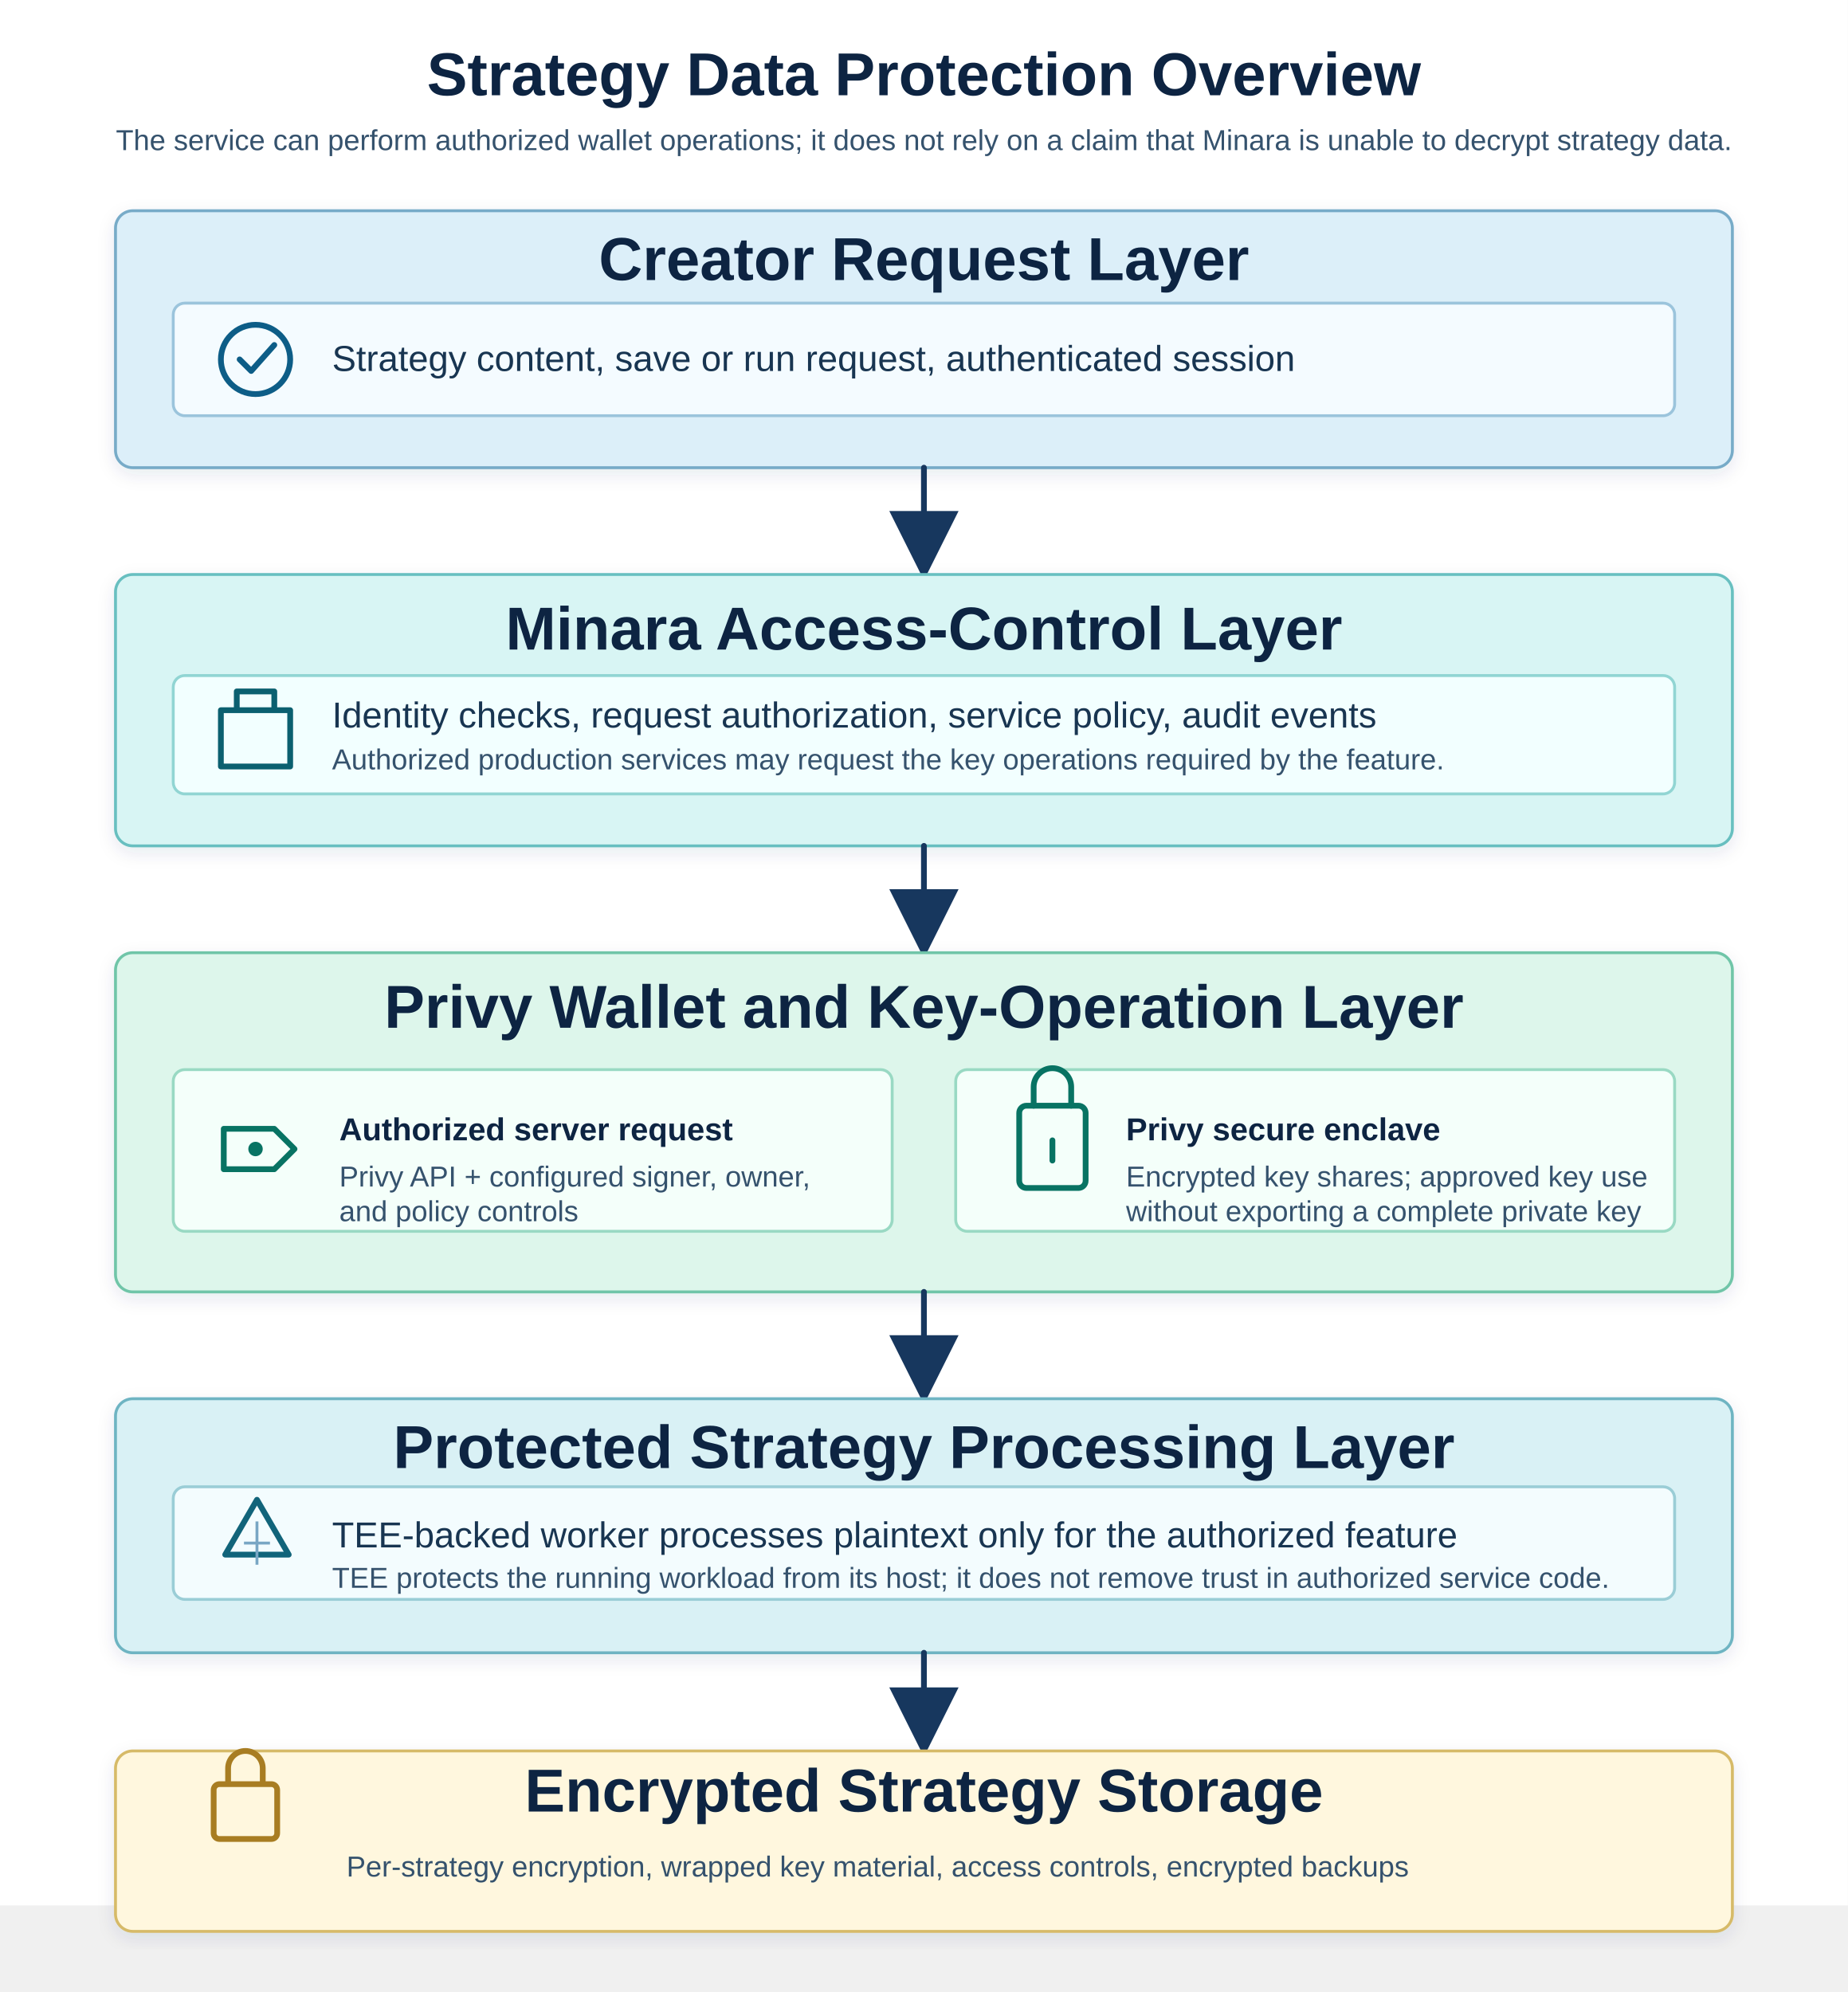
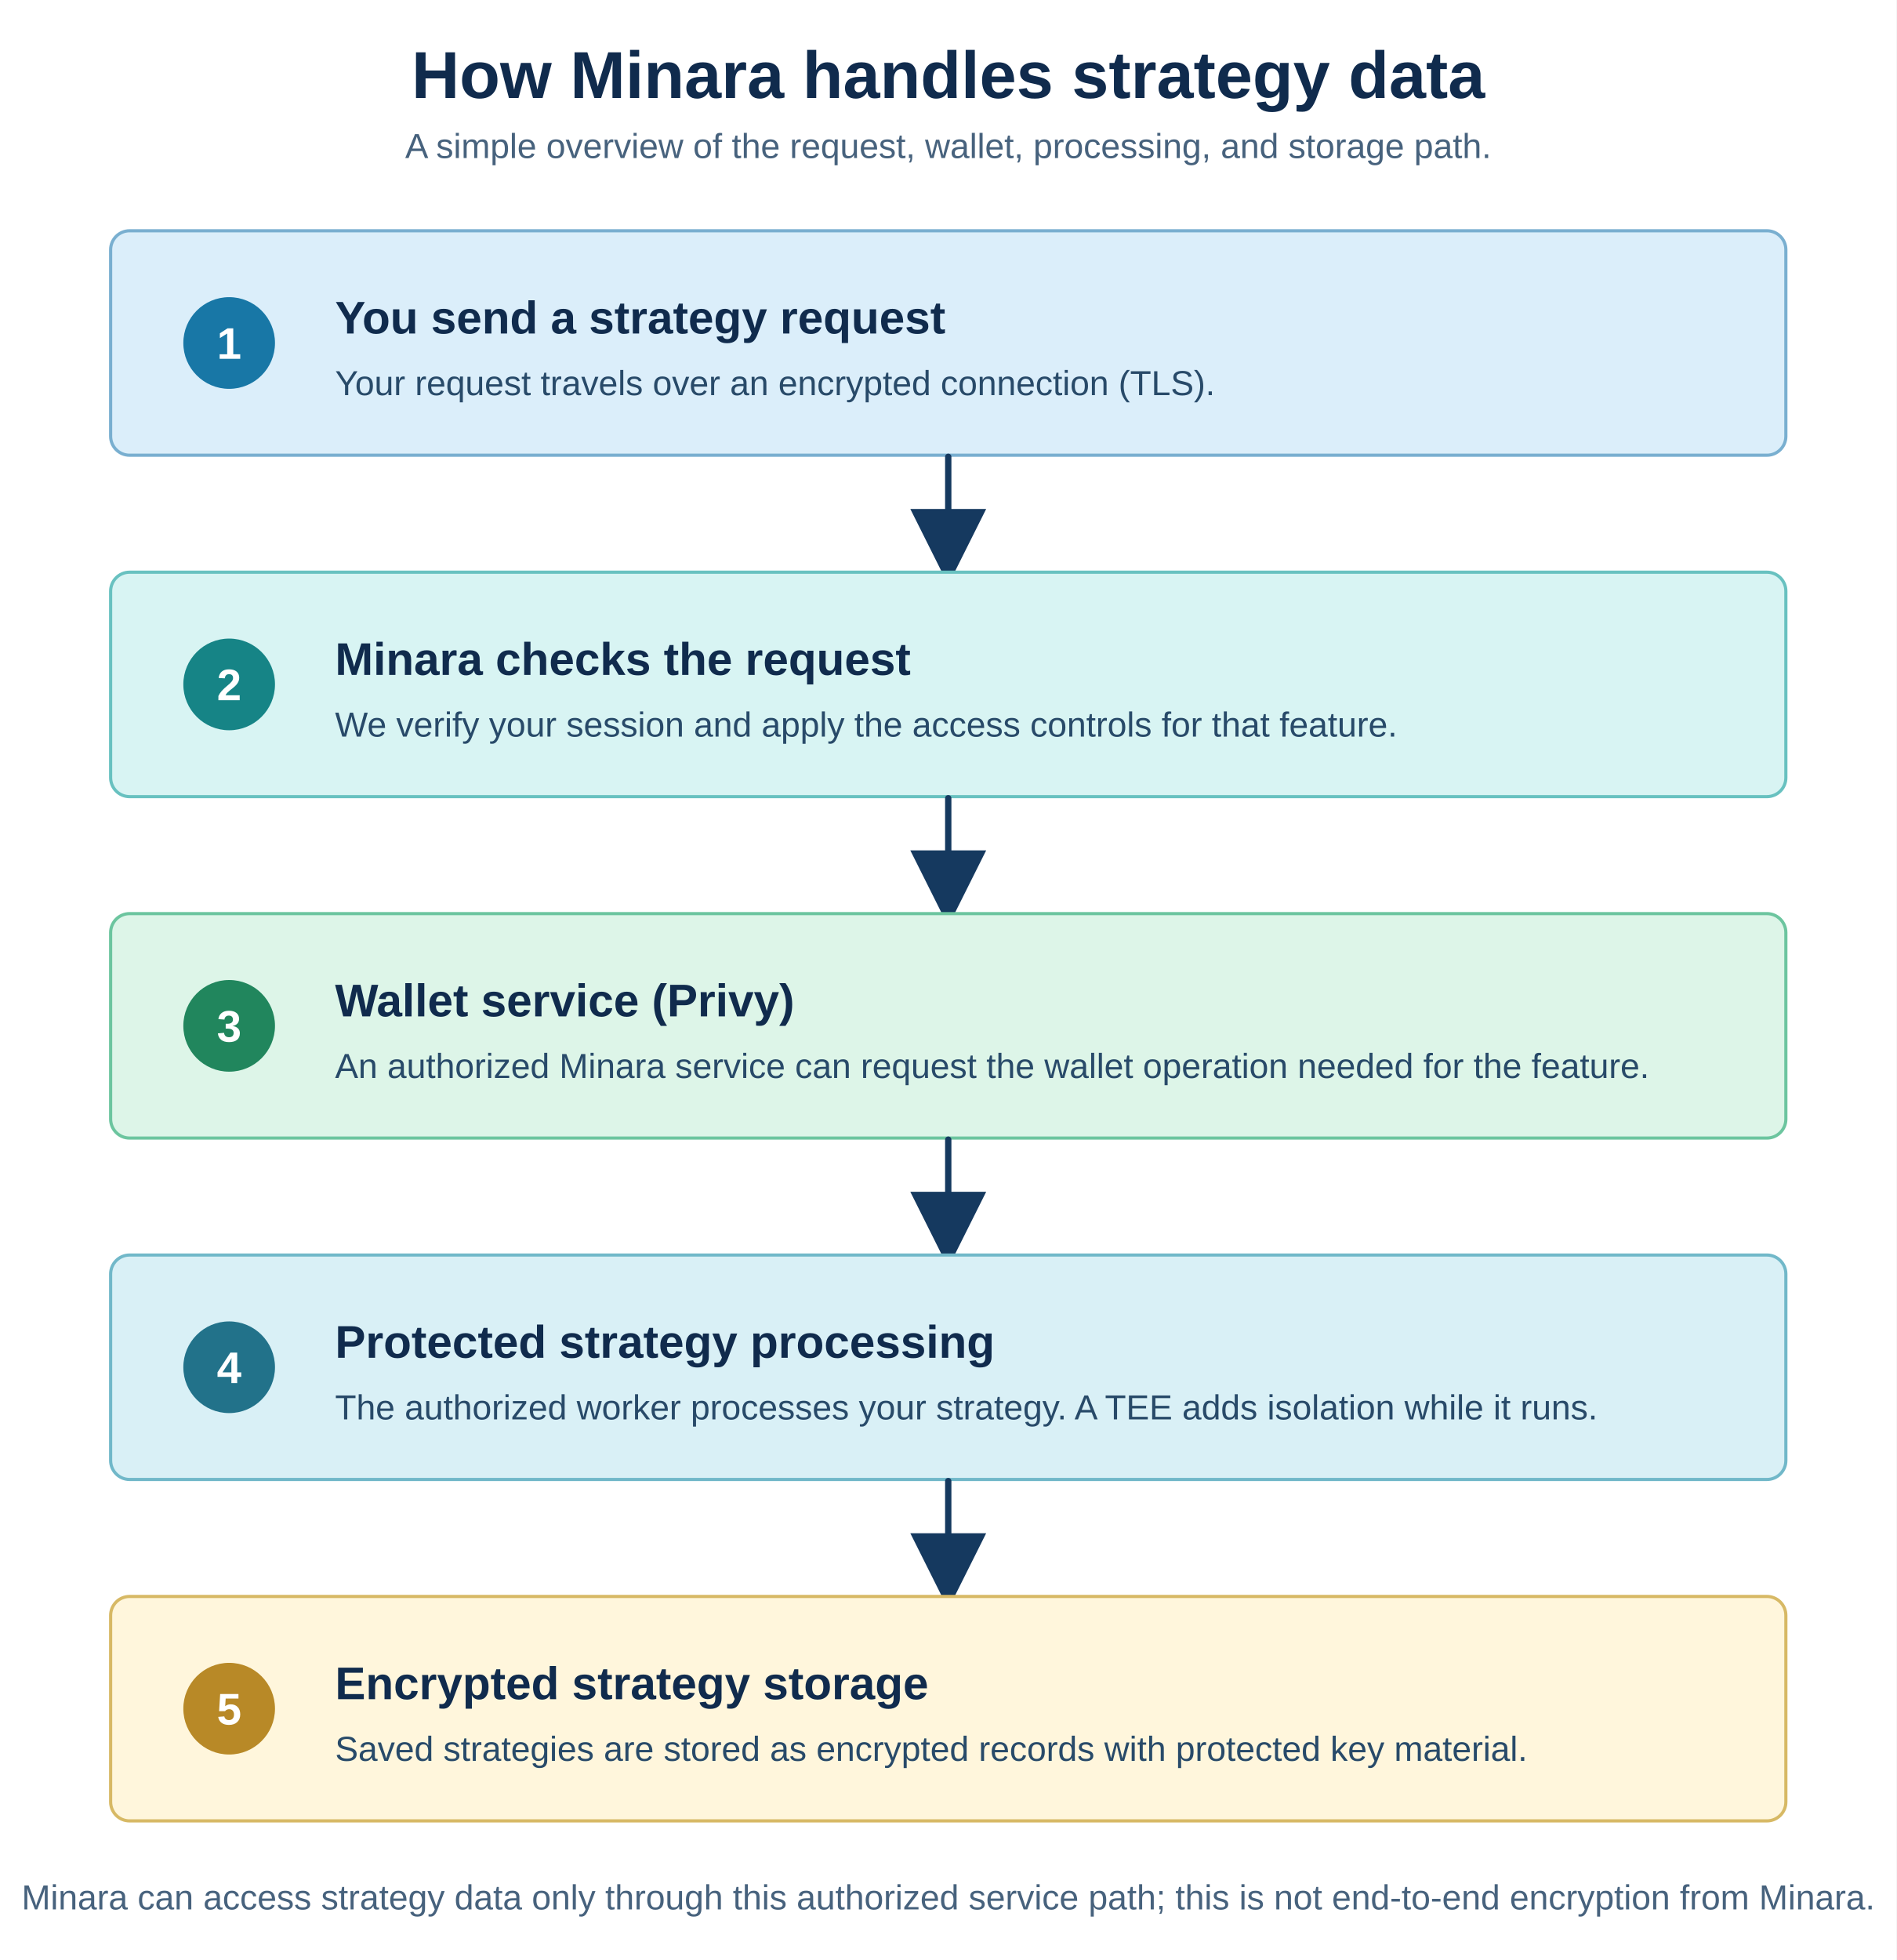
- <svg xmlns="http://www.w3.org/2000/svg" width="1280" height="1380" viewBox="0 0 1280 1380" role="img" aria-labelledby="title desc">
+ <svg xmlns="http://www.w3.org/2000/svg" width="1200" height="1240" viewBox="0 0 1200 1240" role="img" aria-labelledby="title desc">
  <defs>
-     <filter id="shadow" x="-10%" y="-10%" width="120%" height="120%">
-       <feDropShadow dx="0" dy="4" stdDeviation="6" flood-color="#11365c" flood-opacity="0.10" />
-     </filter>
    <style>
-       .title { font: 700 42px Arial, Helvetica, sans-serif; fill: #0d2442; }
-       .body { font: 400 25px Arial, Helvetica, sans-serif; fill: #183551; }
-       .small { font: 400 20px Arial, Helvetica, sans-serif; fill: #35526d; }
-       .label { font: 700 22px Arial, Helvetica, sans-serif; fill: #0d2442; }
-       .arrow { stroke: #17375e; stroke-width: 4; fill: none; stroke-linecap: round; }
-       .line { stroke: #78a6c4; stroke-width: 2; fill: none; }
+       .heading { font: 700 42px Arial, Helvetica, sans-serif; fill: #102b4d; }
+       .subheading { font: 400 22px Arial, Helvetica, sans-serif; fill: #47627d; }
+       .step { font: 700 29px Arial, Helvetica, sans-serif; fill: #102b4d; }
+       .copy { font: 400 22px Arial, Helvetica, sans-serif; fill: #284a69; }
+       .number { font: 700 28px Arial, Helvetica, sans-serif; fill: #ffffff; }
+       .arrow { stroke: #15395f; stroke-width: 4; stroke-linecap: round; }
    </style>
    <marker id="arrowhead" markerWidth="12" markerHeight="12" refX="6" refY="6" orient="auto">
-       <path d="M 0 0 L 12 6 L 0 12 z" fill="#17375e" />
+       <path d="M 0 0 L 12 6 L 0 12 z" fill="#15395f" />
    </marker>
  </defs>
-   <rect width="1280" height="1320" fill="#ffffff" />
-   <text x="640" y="66" text-anchor="middle" class="title">Strategy Data Protection Overview</text>
-   <text x="640" y="104" text-anchor="middle" class="small">The service can perform authorized wallet operations; it does not rely on a claim that Minara is unable to decrypt strategy data.</text>
-   <g filter="url(#shadow)">
-     <rect x="80" y="146" width="1120" height="178" rx="12" fill="#dceff9" stroke="#77abc8" stroke-width="2" />
-     <rect x="120" y="210" width="1040" height="78" rx="8" fill="#f4fbff" stroke="#9bc4dc" stroke-width="2" />
+   <rect width="1200" height="1240" fill="#ffffff" />
+   <text id="titleText" x="600" y="62" text-anchor="middle" class="heading">How Minara handles strategy data</text>
+   <text x="600" y="100" text-anchor="middle" class="subheading">A simple overview of the request, wallet, processing, and storage path.</text>
+   <g>
+     <rect x="70" y="146" width="1060" height="142" rx="12" fill="#dbeefa" stroke="#79afd0" stroke-width="2" />
+     <circle cx="145" cy="217" r="29" fill="#1877a6" />
+     <text x="145" y="227" text-anchor="middle" class="number">1</text>
+     <text x="212" y="211" class="step">You send a strategy request</text>
+     <text x="212" y="250" class="copy">Your request travels over an encrypted connection (TLS).</text>
  </g>
-   <circle cx="177" cy="249" r="24" fill="none" stroke="#0d5d87" stroke-width="4" />
-   <path d="M166 249l8 8 16-18" fill="none" stroke="#0d5d87" stroke-width="4" stroke-linecap="round" stroke-linejoin="round" />
-   <text x="640" y="194" text-anchor="middle" class="title">Creator Request Layer</text>
-   <text x="230" y="257" class="body">Strategy content, save or run request, authenticated session</text>
-   <path d="M640 324v54" class="arrow" marker-end="url(#arrowhead)" />
-   <g filter="url(#shadow)">
-     <rect x="80" y="398" width="1120" height="188" rx="12" fill="#d8f5f4" stroke="#67bfc0" stroke-width="2" />
-     <rect x="120" y="468" width="1040" height="82" rx="8" fill="#f2ffff" stroke="#91d5d3" stroke-width="2" />
+   <line x1="600" y1="289" x2="600" y2="346" class="arrow" marker-end="url(#arrowhead)" />
+   <g>
+     <rect x="70" y="362" width="1060" height="142" rx="12" fill="#d8f4f3" stroke="#68c1c0" stroke-width="2" />
+     <circle cx="145" cy="433" r="29" fill="#168486" />
+     <text x="145" y="443" text-anchor="middle" class="number">2</text>
+     <text x="212" y="427" class="step">Minara checks the request</text>
+     <text x="212" y="466" class="copy">We verify your session and apply the access controls for that feature.</text>
  </g>
-   <path d="M153 492h48v39h-48zM164 492v-13h26v13" fill="none" stroke="#0b6070" stroke-width="4" stroke-linejoin="round" />
-   <text x="640" y="450" text-anchor="middle" class="title">Minara Access-Control Layer</text>
-   <text x="230" y="504" class="body">Identity checks, request authorization, service policy, audit events</text>
-   <text x="230" y="533" class="small">Authorized production services may request the key operations required by the feature.</text>
-   <path d="M640 586v54" class="arrow" marker-end="url(#arrowhead)" />
-   <g filter="url(#shadow)">
-     <rect x="80" y="660" width="1120" height="235" rx="12" fill="#ddf6eb" stroke="#6fc5a8" stroke-width="2" />
-     <rect x="120" y="741" width="498" height="112" rx="8" fill="#f4fffa" stroke="#99d9c3" stroke-width="2" />
-     <rect x="662" y="741" width="498" height="112" rx="8" fill="#f4fffa" stroke="#99d9c3" stroke-width="2" />
+   <line x1="600" y1="505" x2="600" y2="562" class="arrow" marker-end="url(#arrowhead)" />
+   <g>
+     <rect x="70" y="578" width="1060" height="142" rx="12" fill="#ddf5e8" stroke="#6cc59f" stroke-width="2" />
+     <circle cx="145" cy="649" r="29" fill="#21865d" />
+     <text x="145" y="659" text-anchor="middle" class="number">3</text>
+     <text x="212" y="643" class="step">Wallet service (Privy)</text>
+     <text x="212" y="682" class="copy">An authorized Minara service can request the wallet operation needed for the feature.</text>
  </g>
-   <text x="640" y="712" text-anchor="middle" class="title">Privy Wallet and Key-Operation Layer</text>
-   <path d="M155 782h35l14 14-14 14h-35z" fill="none" stroke="#087363" stroke-width="4" stroke-linejoin="round" />
-   <circle cx="177" cy="796" r="5" fill="#087363" />
-   <text x="235" y="790" class="label">Authorized server request</text>
-   <text x="235" y="822" class="small">Privy API + configured signer, owner,</text>
-   <text x="235" y="846" class="small">and policy controls</text>
-   <rect x="706" y="766" width="46" height="57" rx="5" fill="none" stroke="#087363" stroke-width="4" />
-   <path d="M716 766v-13a13 13 0 0 1 26 0v13M729 790v14" fill="none" stroke="#087363" stroke-width="4" stroke-linecap="round" />
-   <text x="780" y="790" class="label">Privy secure enclave</text>
-   <text x="780" y="822" class="small">Encrypted key shares; approved key use</text>
-   <text x="780" y="846" class="small">without exporting a complete private key</text>
-   <path d="M640 895v54" class="arrow" marker-end="url(#arrowhead)" />
-   <g filter="url(#shadow)">
-     <rect x="80" y="969" width="1120" height="176" rx="12" fill="#d9f1f5" stroke="#6eb4c2" stroke-width="2" />
-     <rect x="120" y="1030" width="1040" height="78" rx="8" fill="#f3fcfe" stroke="#9acdd6" stroke-width="2" />
+   <line x1="600" y1="721" x2="600" y2="778" class="arrow" marker-end="url(#arrowhead)" />
+   <g>
+     <rect x="70" y="794" width="1060" height="142" rx="12" fill="#d9f0f6" stroke="#71b8c9" stroke-width="2" />
+     <circle cx="145" cy="865" r="29" fill="#22728a" />
+     <text x="145" y="875" text-anchor="middle" class="number">4</text>
+     <text x="212" y="859" class="step">Protected strategy processing</text>
+     <text x="212" y="898" class="copy">The authorized worker processes your strategy. A TEE adds isolation while it runs.</text>
  </g>
-   <path d="M156 1077l22-38 22 38z" fill="none" stroke="#11647a" stroke-width="4" stroke-linejoin="round" />
-   <path d="M169 1069h18M178 1054v30" class="line" />
-   <text x="640" y="1017" text-anchor="middle" class="title">Protected Strategy Processing Layer</text>
-   <text x="230" y="1072" class="body">TEE-backed worker processes plaintext only for the authorized feature</text>
-   <text x="230" y="1100" class="small">TEE protects the running workload from its host; it does not remove trust in authorized service code.</text>
-   <path d="M640 1145v48" class="arrow" marker-end="url(#arrowhead)" />
-   <g filter="url(#shadow)">
-     <rect x="80" y="1213" width="1120" height="125" rx="12" fill="#fff7de" stroke="#d6ba67" stroke-width="2" />
+   <line x1="600" y1="937" x2="600" y2="994" class="arrow" marker-end="url(#arrowhead)" />
+   <g>
+     <rect x="70" y="1010" width="1060" height="142" rx="12" fill="#fff6dc" stroke="#d7b965" stroke-width="2" />
+     <circle cx="145" cy="1081" r="29" fill="#b88927" />
+     <text x="145" y="1091" text-anchor="middle" class="number">5</text>
+     <text x="212" y="1075" class="step">Encrypted strategy storage</text>
+     <text x="212" y="1114" class="copy">Saved strategies are stored as encrypted records with protected key material.</text>
  </g>
-   <rect x="148" y="1236" width="44" height="38" rx="4" fill="none" stroke="#a87d22" stroke-width="4" />
-   <path d="M158 1236v-11a12 12 0 0 1 24 0v11" fill="none" stroke="#a87d22" stroke-width="4" />
-   <text x="640" y="1255" text-anchor="middle" class="title">Encrypted Strategy Storage</text>
-   <text x="240" y="1300" class="small">Per-strategy encryption, wrapped key material, access controls, encrypted backups</text>
+   <text x="600" y="1208" text-anchor="middle" class="subheading">Minara can access strategy data only through this authorized service path; this is not end-to-end encryption from Minara.</text>
</svg>
